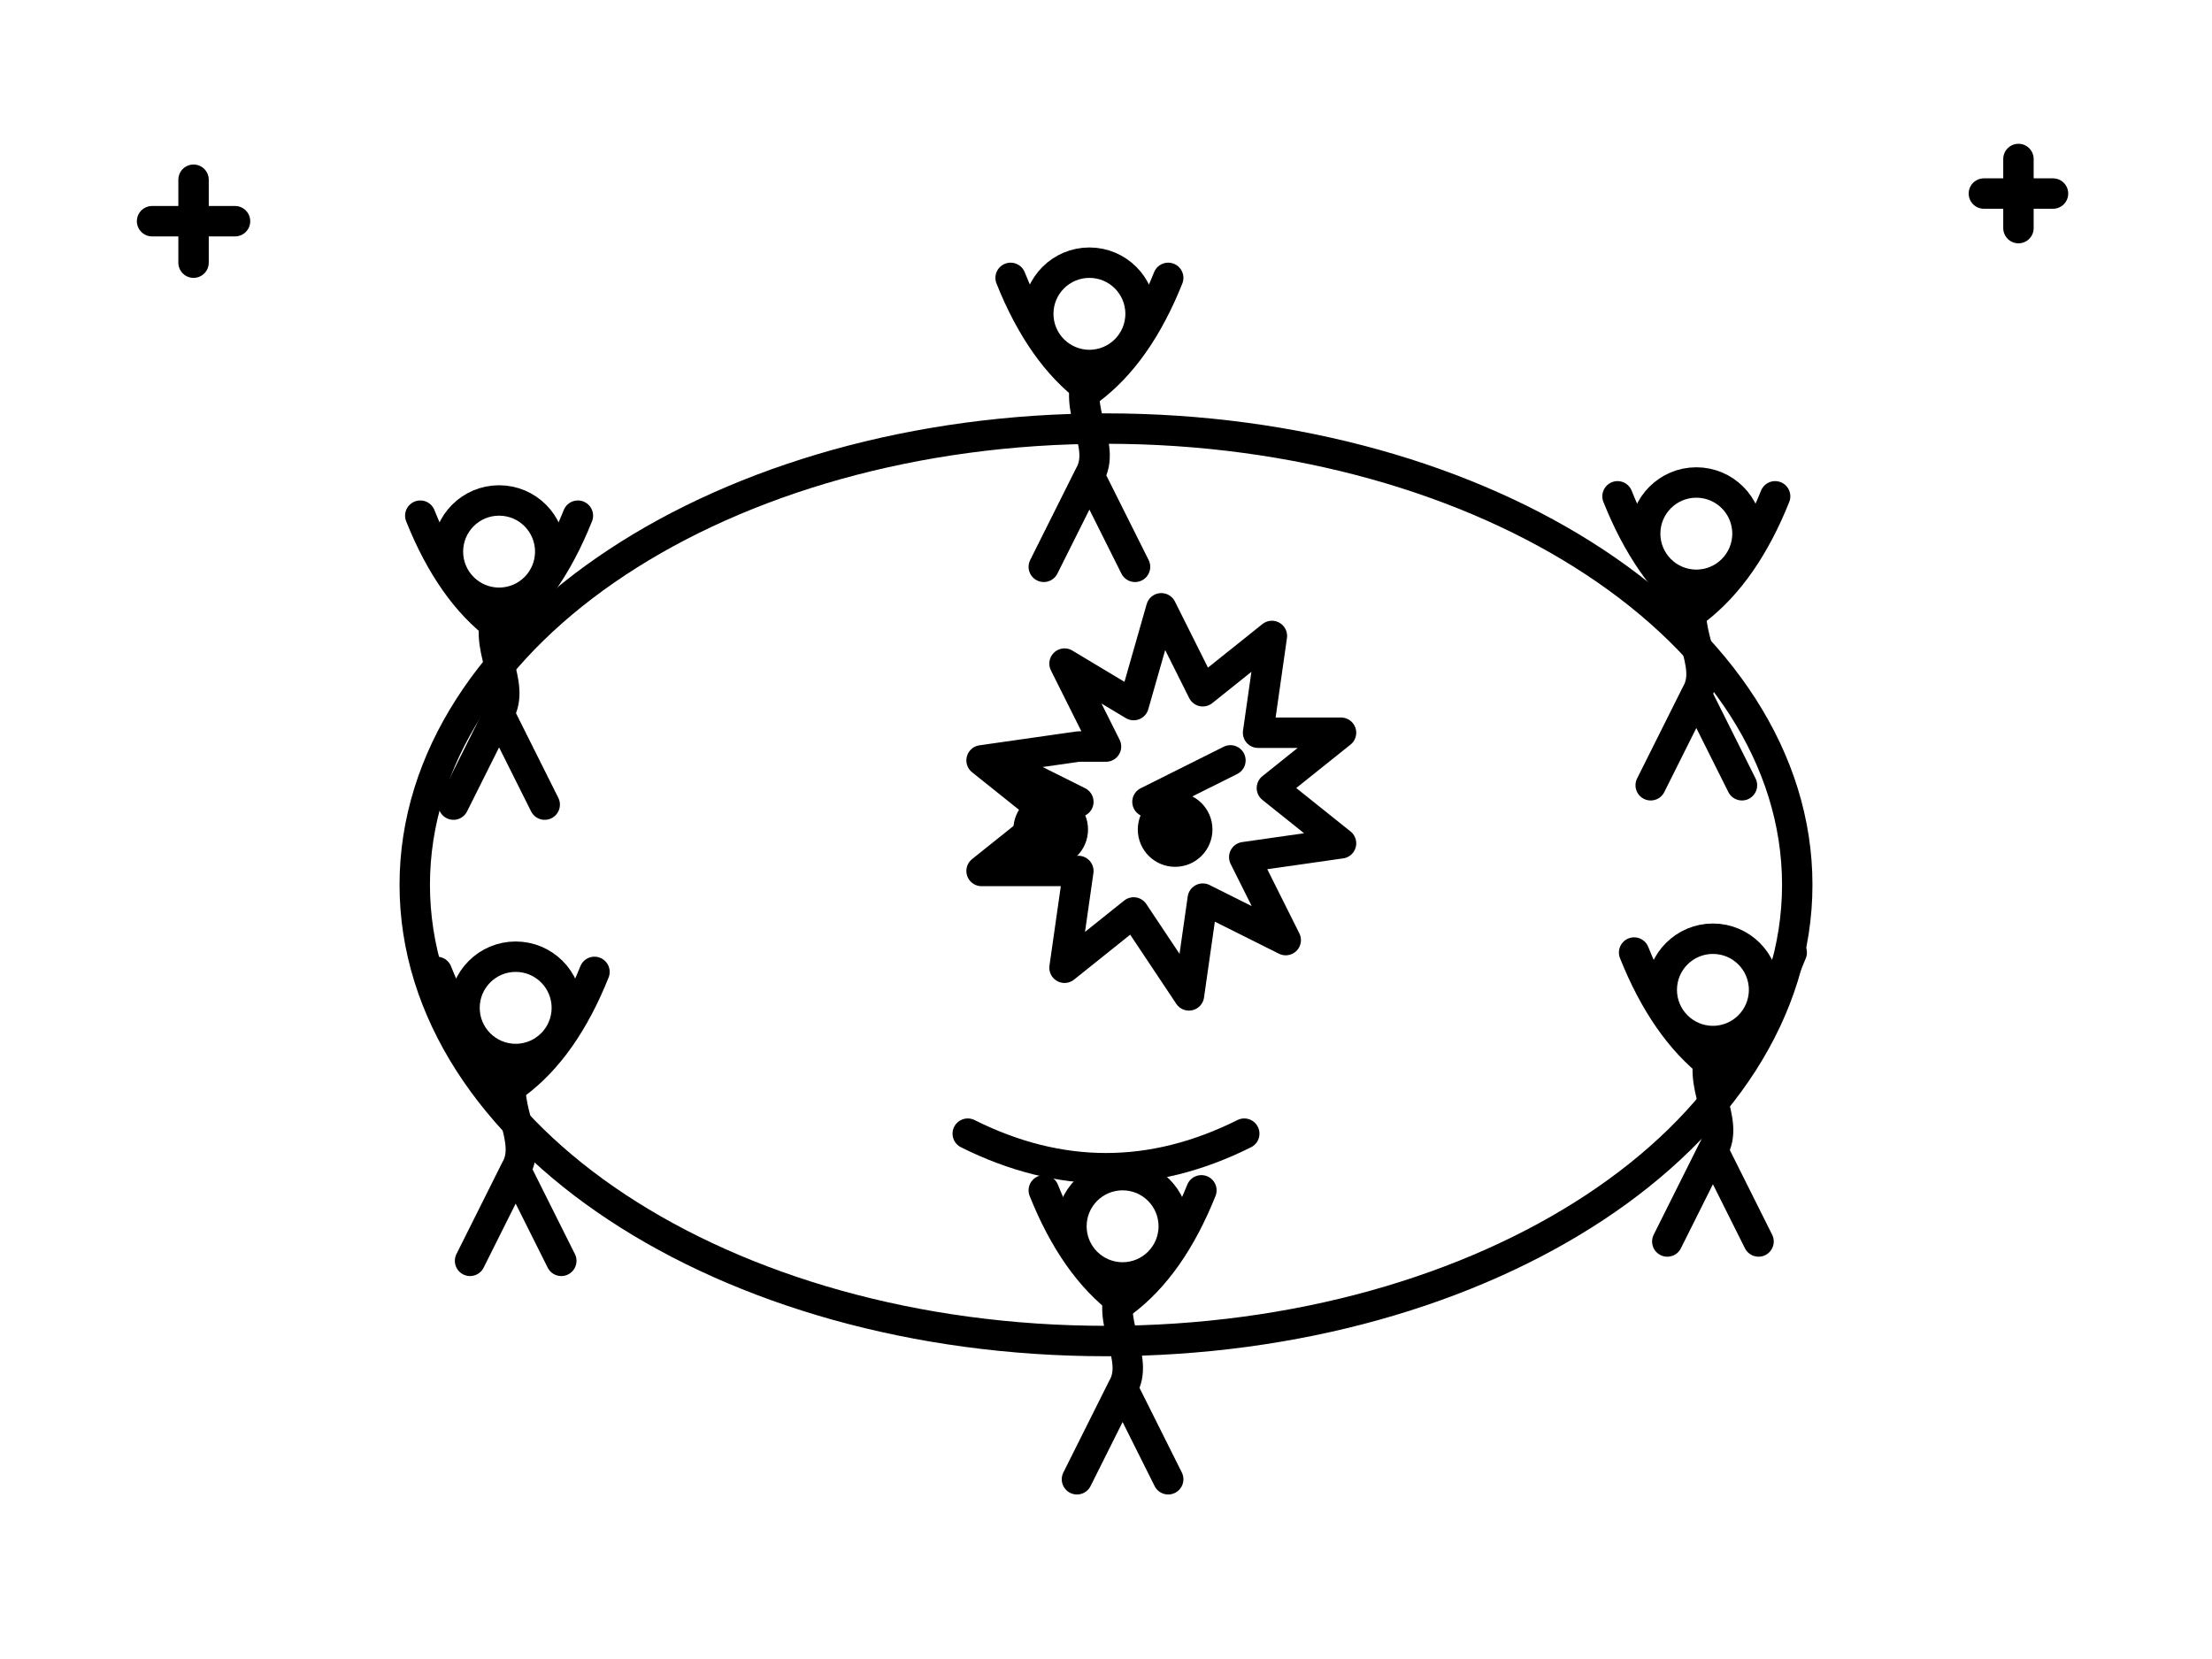
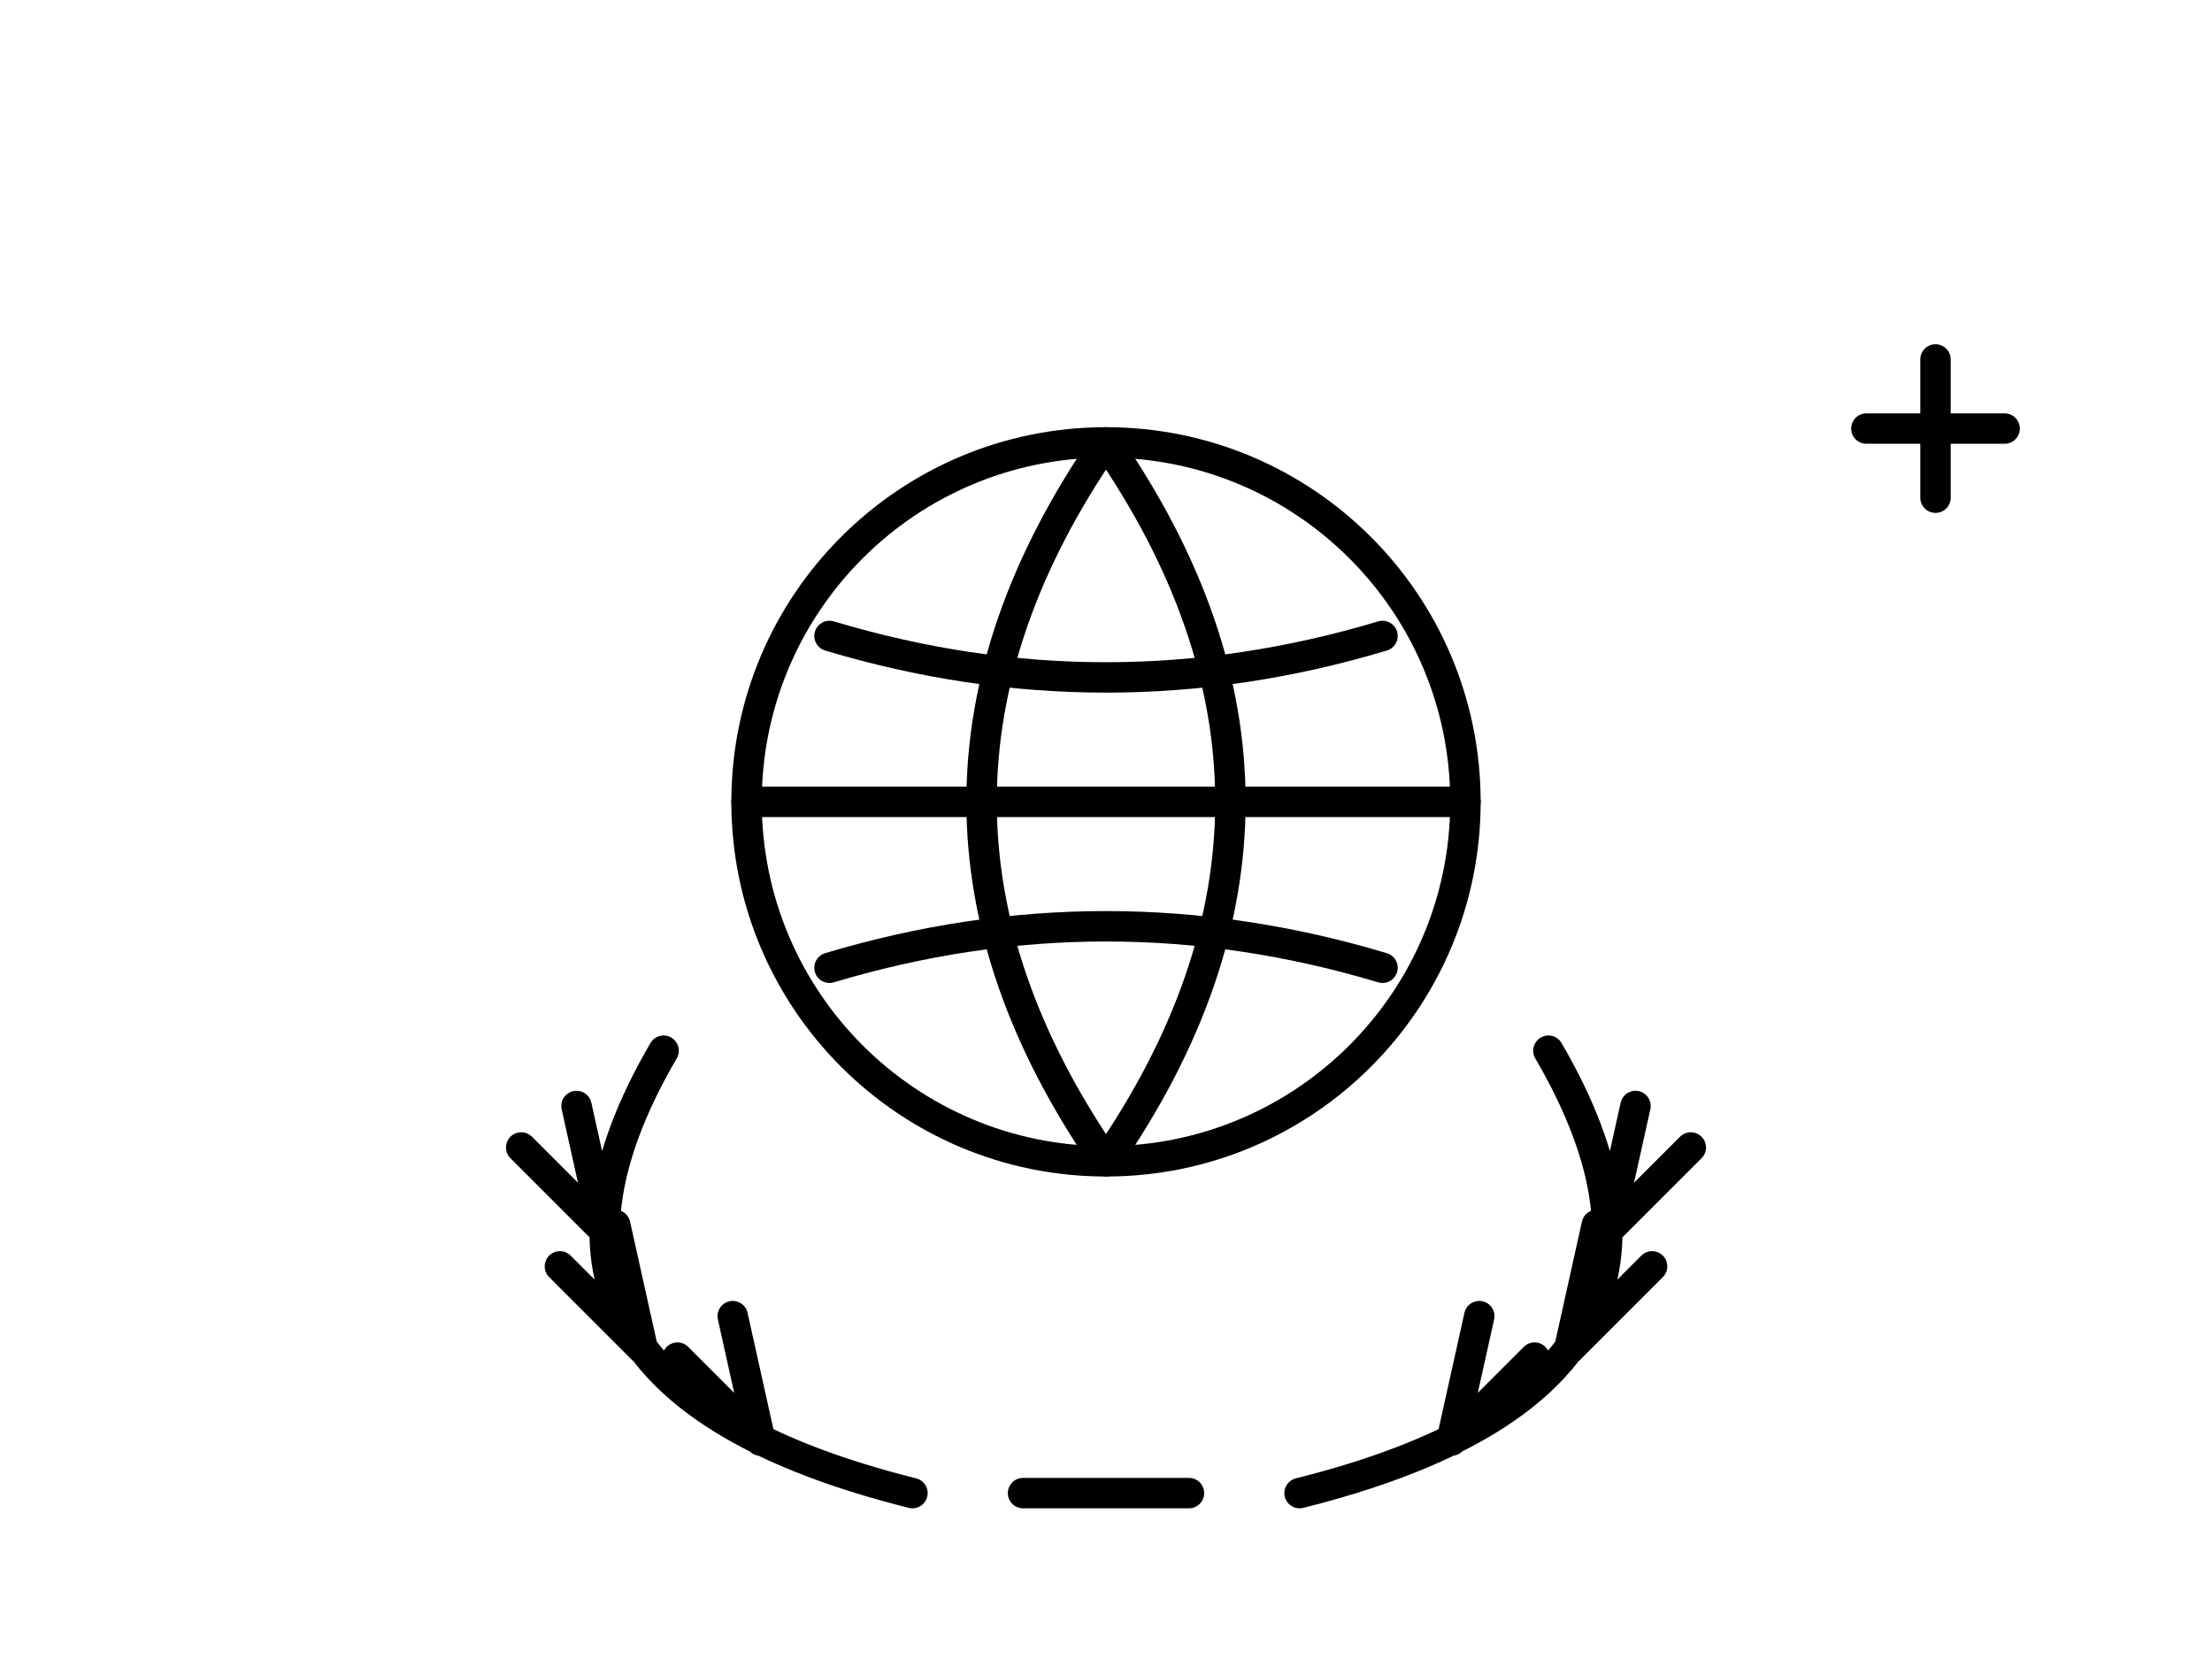
<svg xmlns="http://www.w3.org/2000/svg" viewBox="0 0 160 120" fill="none" stroke="#000" stroke-width="2.2" stroke-linecap="round" stroke-linejoin="round">
-   <path d="M80 54l-3-6l5 3l2-7l3 6l5-4l-1 7l6 0l-5 4l5 4l-7 1l3 6l-6-3l-1 7l-4-6l-5 4l1-7l-7 0l5-4l-5-4l7-1z" />
-   <circle cx="76" cy="60" r="1.6" fill="#000" />
-   <circle cx="85" cy="60" r="1.6" fill="#000" />
-   <path d="M72 55L78 58M89 55L83 58" />
-   <ellipse cx="80" cy="64" rx="50" ry="33" />
-   <circle cx="123.9" cy="71.6" r="3.7" />
-   <path d="M123.9 75.7C122.6 78.4 125.2 81 123.9 83.2M123.9 83.2L120.6 89.8M123.9 83.2L127.2 89.8" />
-   <path d="M118.2 68.9Q120.4 74.4 123.9 77.1Q127.4 74.4 129.6 68.9" />
-   <circle cx="81.2" cy="88.7" r="3.7" />
-   <path d="M81.2 92.9C79.9 95.6 82.5 98.2 81.2 100.4M81.2 100.4L77.9 107M81.2 100.4L84.5 107" />
-   <path d="M75.5 86.1Q77.7 91.6 81.2 94.2Q84.7 91.6 86.9 86.1" />
-   <circle cx="37.3" cy="72.9" r="3.7" />
-   <path d="M37.3 77.1C36 79.7 38.6 82.4 37.3 84.6M37.3 84.6L34 91.2M37.3 84.6L40.6 91.2" />
-   <path d="M31.6 70.3Q33.8 75.8 37.3 78.4Q40.8 75.8 43 70.3" />
-   <circle cx="36.1" cy="39.9" r="3.7" />
-   <path d="M36.1 44.1C34.8 46.7 37.4 49.4 36.1 51.6M36.1 51.6L32.8 58.2M36.1 51.6L39.4 58.2" />
-   <path d="M30.4 37.3Q32.6 42.8 36.1 45.4Q39.6 42.8 41.8 37.3" />
-   <circle cx="78.8" cy="22.7" r="3.7" />
-   <path d="M78.8 26.9C77.5 29.6 80.1 32.2 78.8 34.4M78.8 34.4L75.5 41M78.8 34.4L82.1 41" />
-   <path d="M73.1 20.1Q75.3 25.6 78.8 28.2Q82.3 25.6 84.5 20.1" />
-   <circle cx="122.7" cy="38.6" r="3.7" />
-   <path d="M122.7 42.8C121.4 45.4 124 48 122.7 50.2M122.7 50.2L119.4 56.8M122.7 50.2L126 56.8" />
-   <path d="M117 35.9Q119.2 41.4 122.7 44.1Q126.2 41.4 128.4 35.9" />
-   <path d="M11 16H17M14 13V19" />
-   <path d="M143.5 14H148.5M146 11.5V16.5" />
-   <path d="M70 82q10 5 20 0" />
+   <circle cx="80" cy="58" r="26" />
+   <path d="M80 32Q62 58 80 84Q98 58 80 32" />
+   <path d="M54 58L106 58" />
+   <path d="M60 46Q80 52 100 46M60 70Q80 64 100 70" />
+   <path d="M48 76Q34 100 66 108M43.7 89.0L37.7 83.0M43.7 89.0L41.7 80.0M46.5 97.6L40.5 91.6M46.5 97.6L44.5 88.6M55.0 104.2L49.0 98.2M55.0 104.2L53.0 95.2" />
+   <path d="M112 76Q126 100 94 108M116.3 89.0L122.3 83.0M116.3 89.0L118.3 80.0M113.5 97.6L119.5 91.6M113.5 97.6L115.5 88.6M105.0 104.2L111.0 98.2M105.0 104.2L107.0 95.2" />
+   <path d="M74 108L86 108" />
+   <path d="M140 26L140 36M135 31L145 31" />
</svg>
